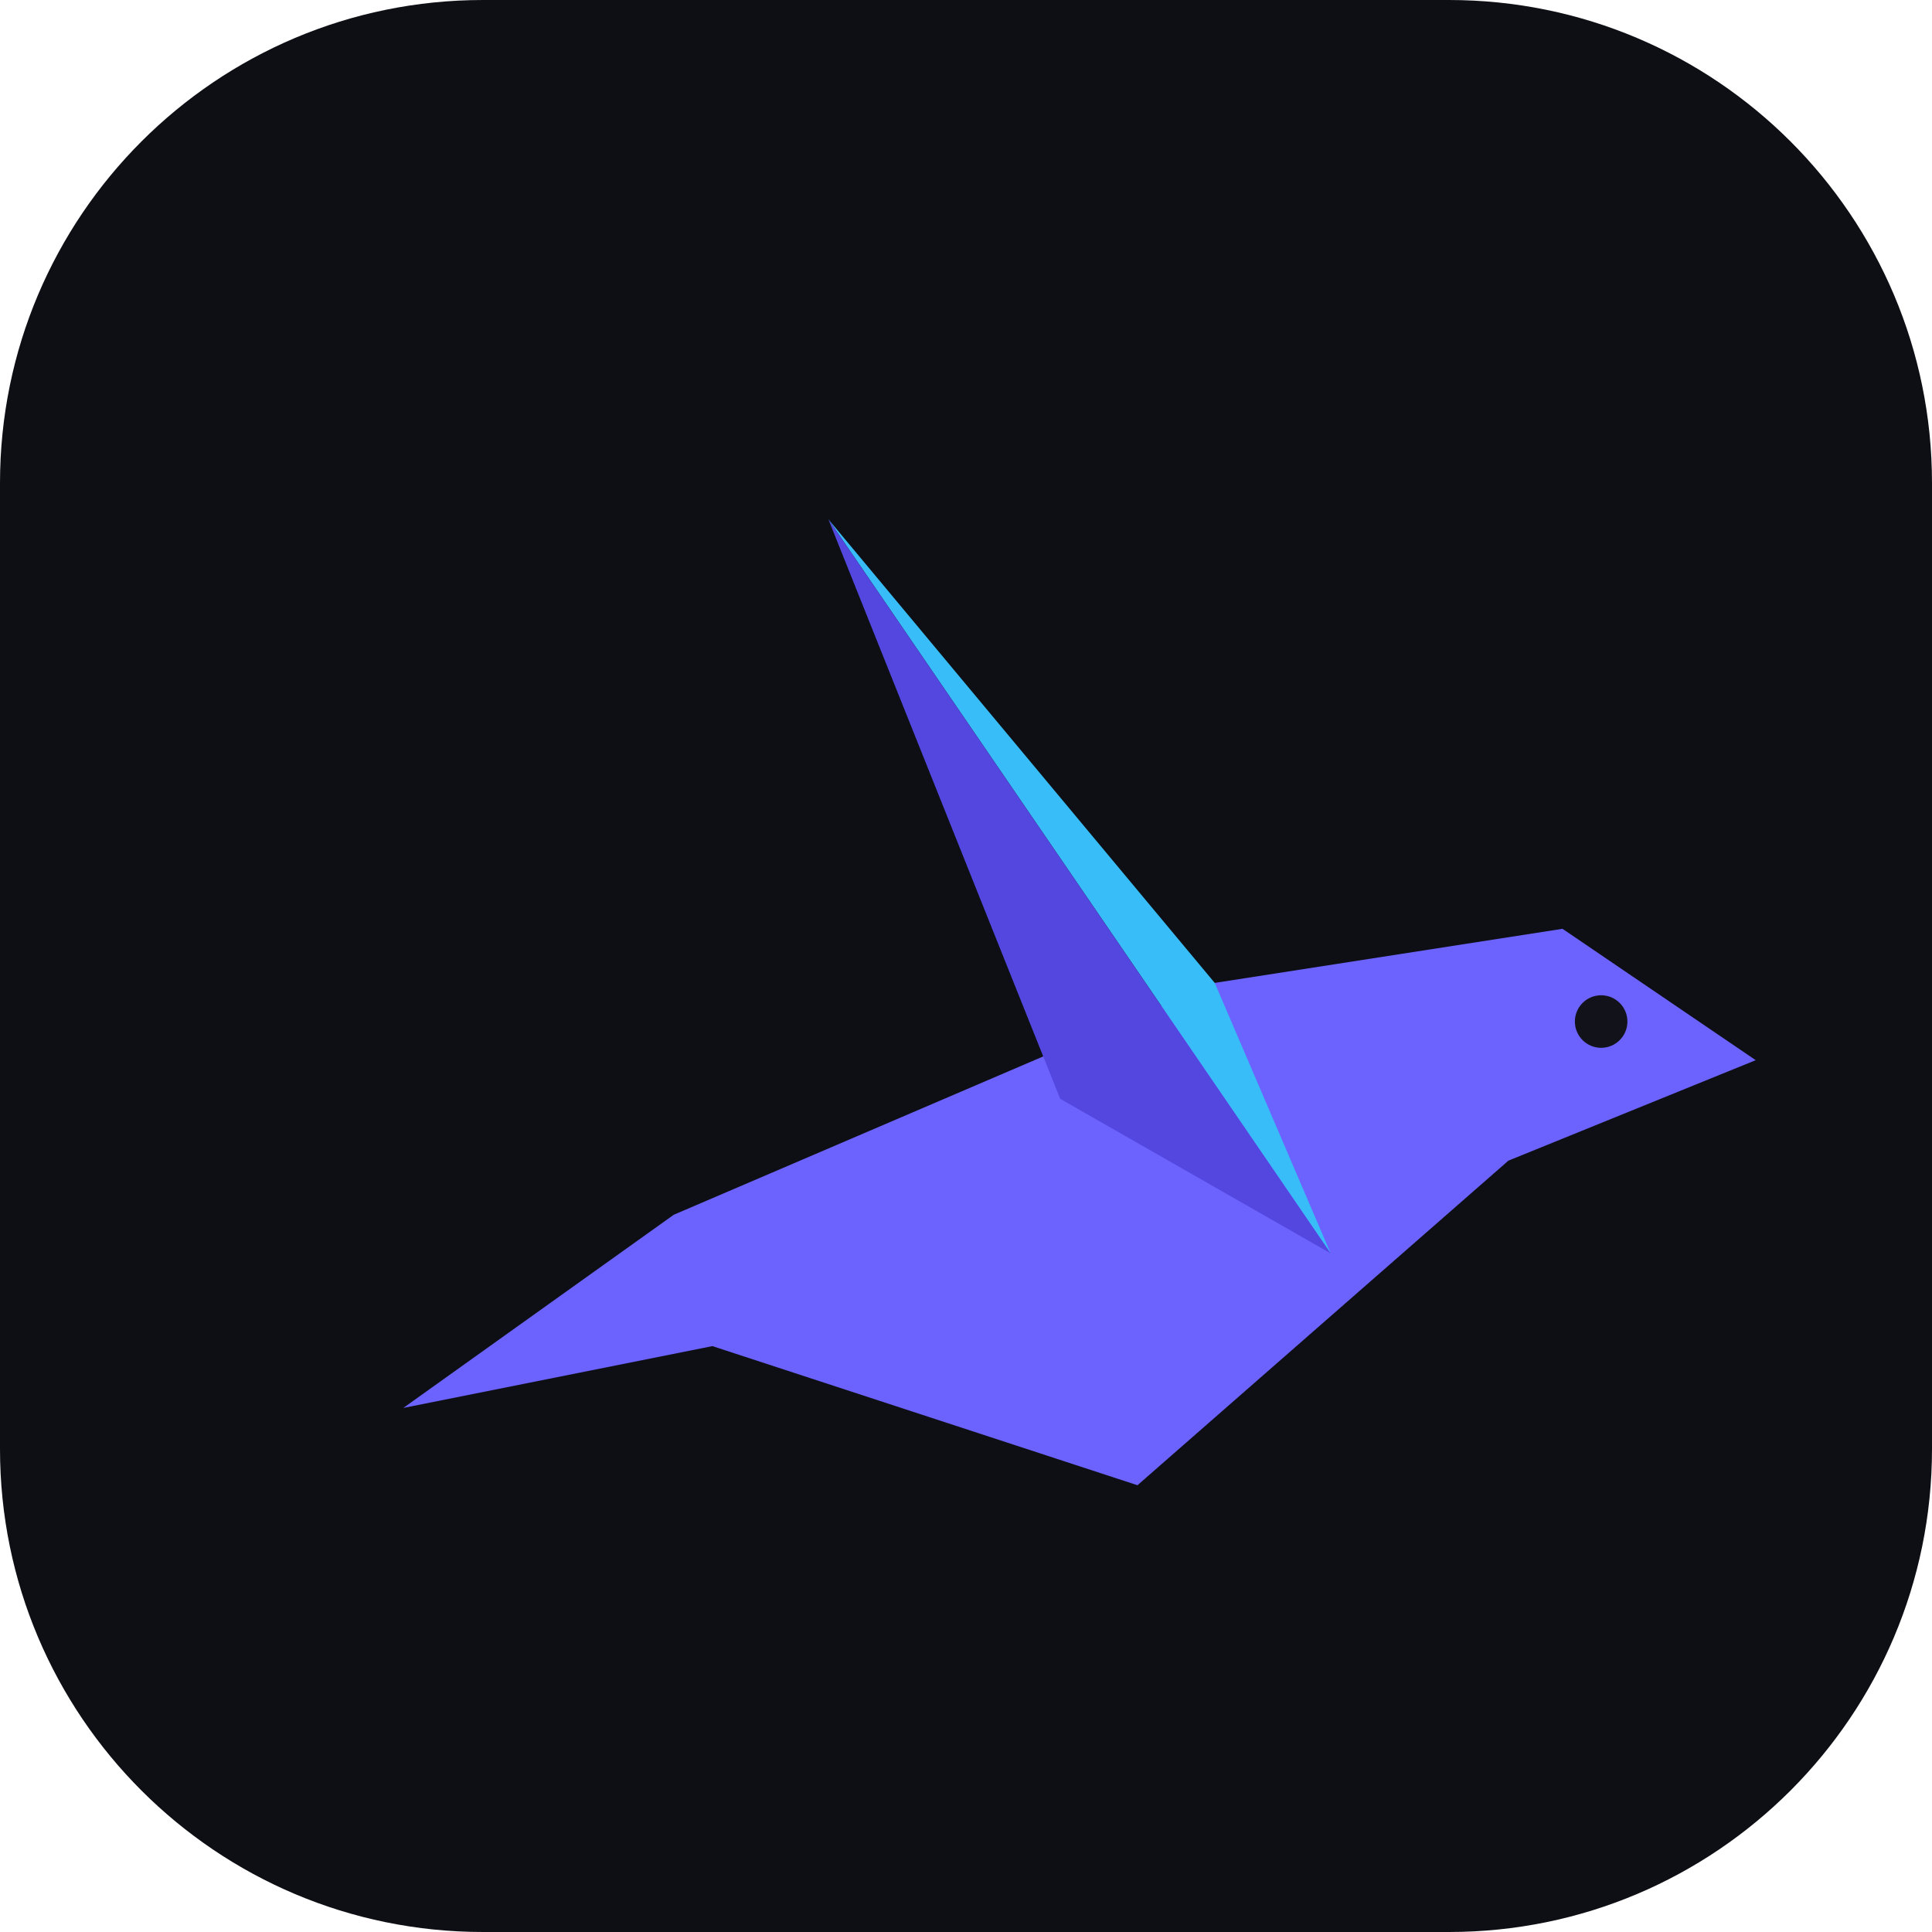
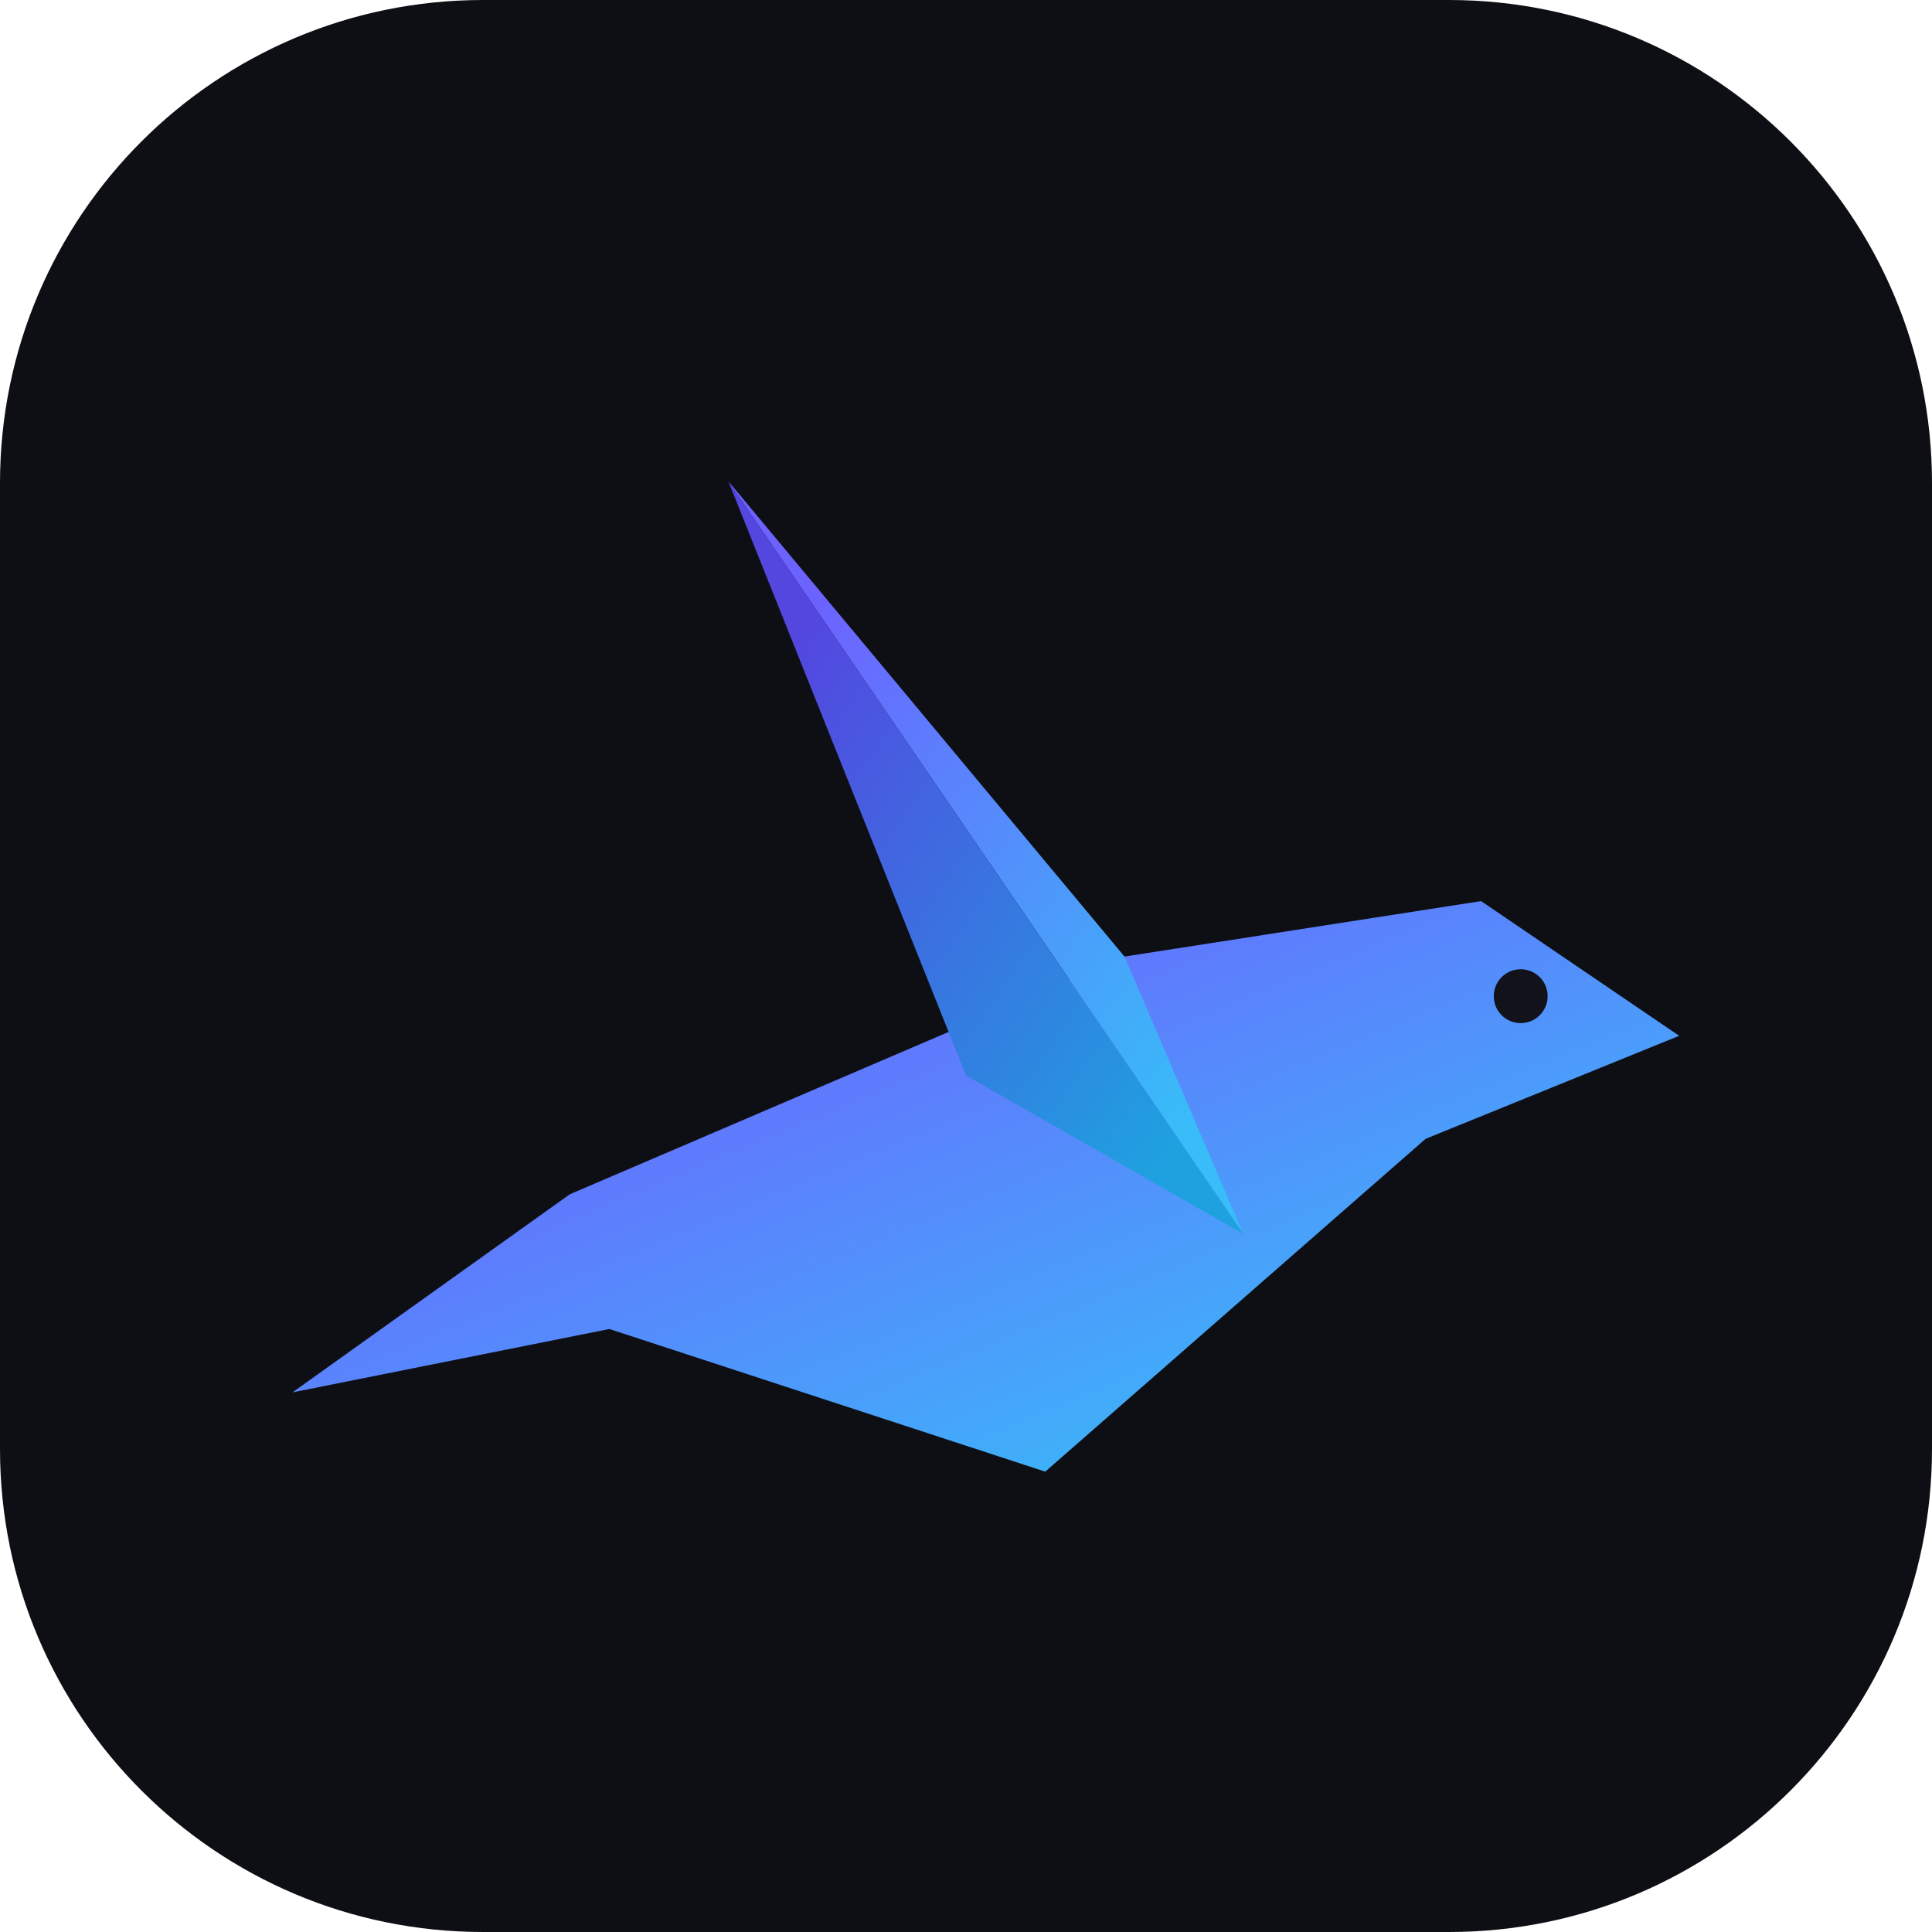
<svg xmlns="http://www.w3.org/2000/svg" viewBox="0 0 32 32" fill="none">
  <rect width="32" height="32" rx="8" fill="#0e0f14" />
-   <g transform="translate(2.2,5.4) scale(0.128)">
-     <polygon points="210,95 185,78 140,85 70,115 35,140 75,132 130,150 178,108" fill="#6C63FF" />
-     <polygon points="140,85 90,25 155,120" fill="#38BDF8" />
-     <polygon points="155,120 90,25 120,100" fill="#5347E0" />
+   <svg x="2" y="6" width="28" height="21" viewBox="15 10 210 160">
+     <defs>
+       <linearGradient id="doveGrad" x1="20%" y1="15%" x2="90%" y2="85%">
+         <stop offset="0%" stop-color="#6C63FF" />
+         <stop offset="100%" stop-color="#38BDF8" />
+       </linearGradient>
+       <linearGradient id="doveGradDark" x1="20%" y1="15%" x2="90%" y2="85%">
+         <stop offset="0%" stop-color="#5347E0" />
+         <stop offset="100%" stop-color="#1FA1E0" />
+       </linearGradient>
+     </defs>
+     <polygon points="210,95 185,78 140,85 70,115 35,140 75,132 130,150 178,108" fill="url(#doveGrad)" />
+     <polygon points="140,85 90,25 155,120" fill="url(#doveGrad)" />
+     <polygon points="155,120 90,25 120,100" fill="url(#doveGradDark)" />
    <circle cx="190" cy="90" r="3.4" fill="#12131A" />
-   </g>
+   </svg>
</svg>
